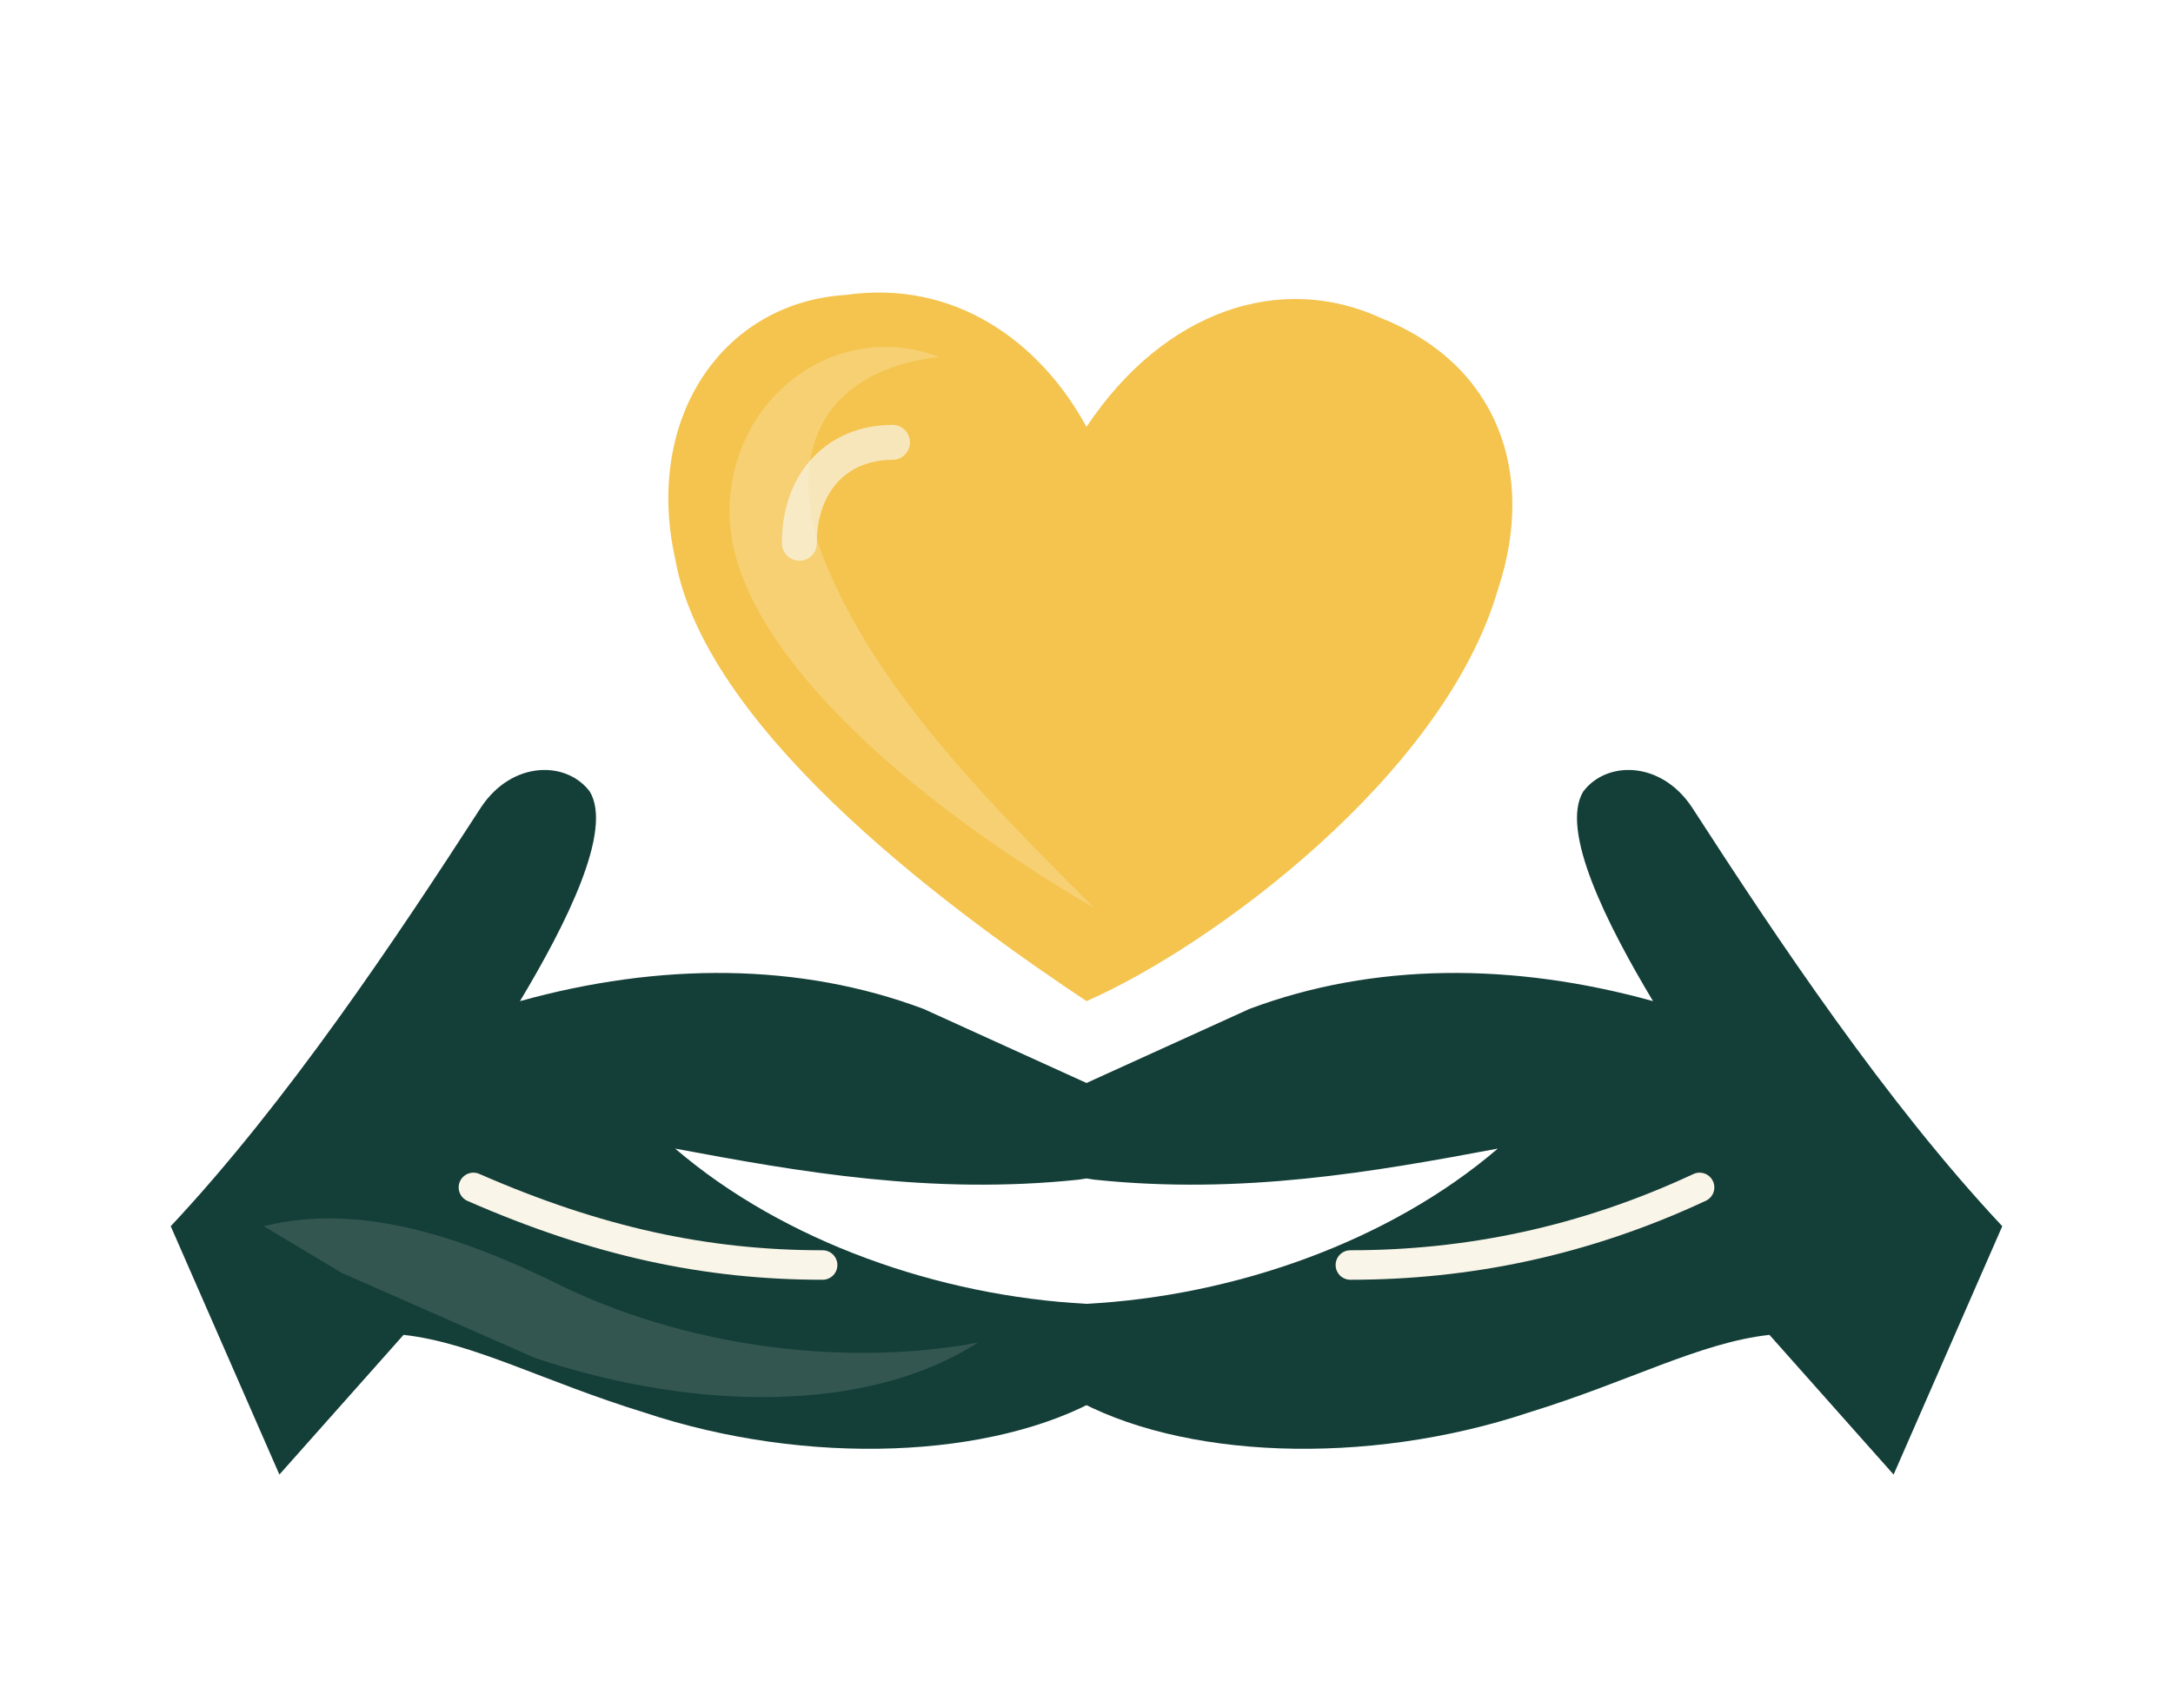
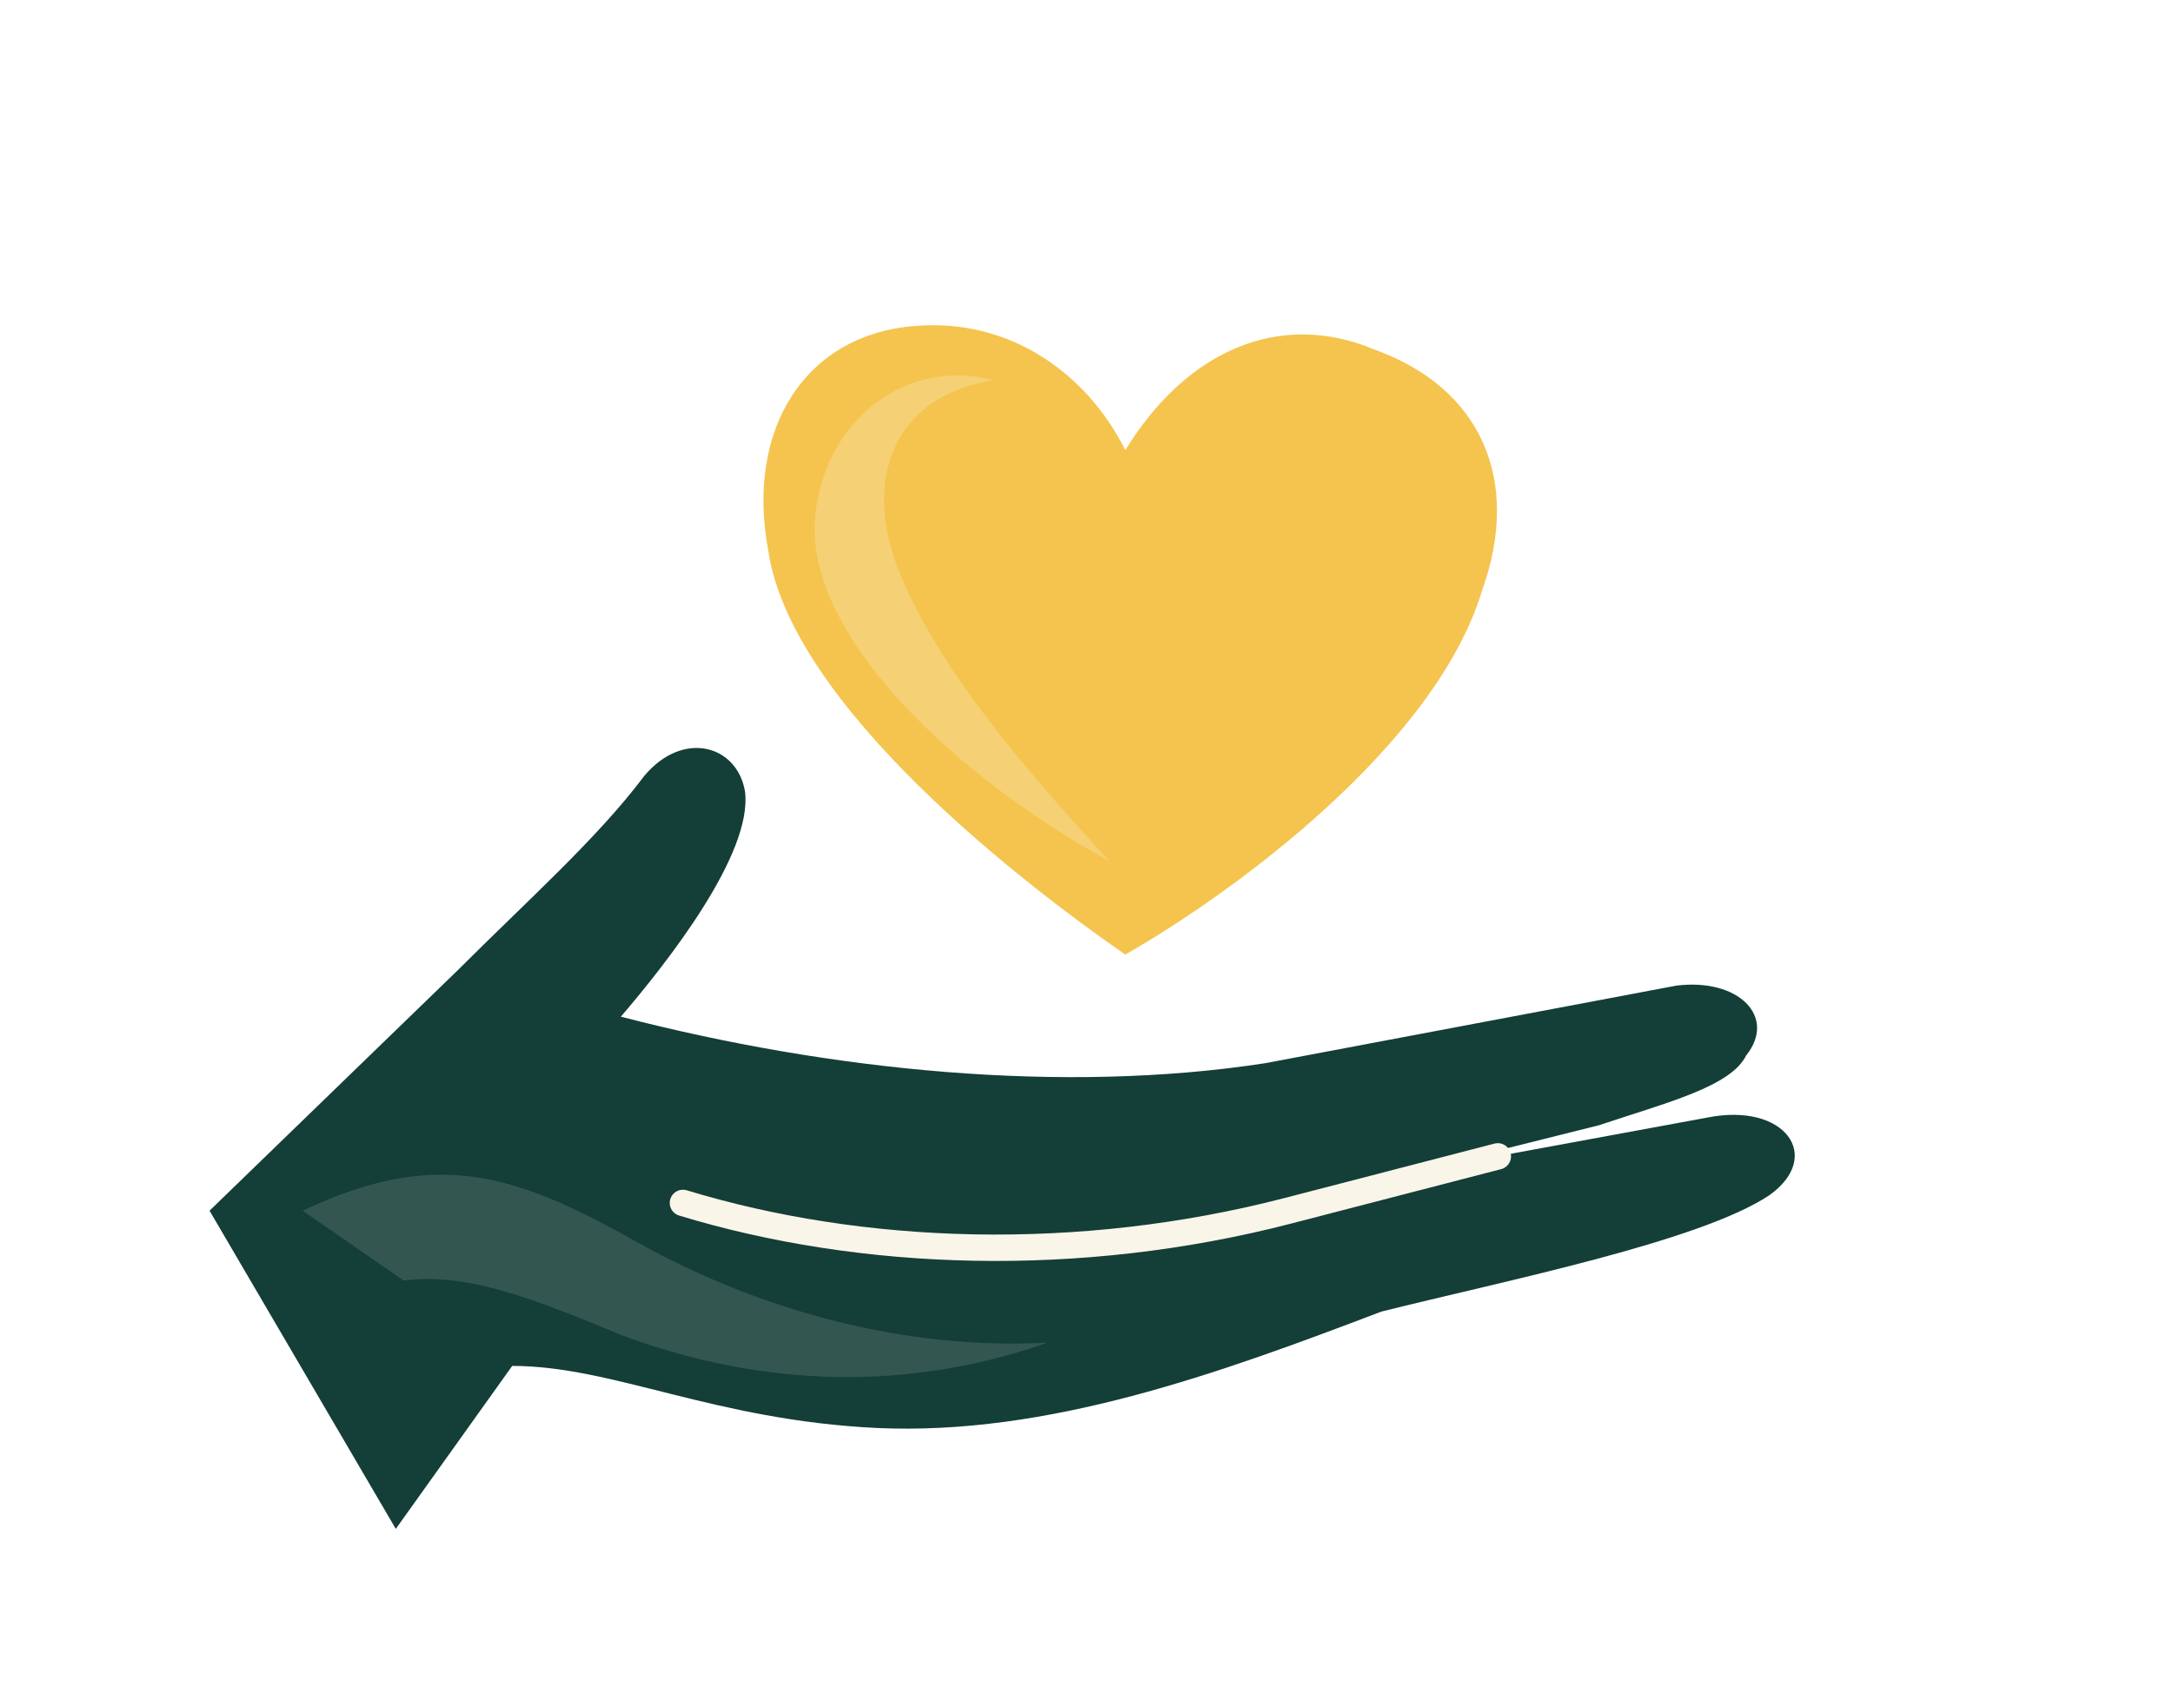
<svg xmlns="http://www.w3.org/2000/svg" viewBox="0 0 280 220" fill="none">
-   <path d="M140 129c-15-10-49-34-53-57-4-18 6-33 22-34 14-2 25 6 31 17 10-15 25-20 38-14 15 6 20 20 15 35-7 24-37 46-53 53Z" fill="#F4C44E" />
-   <path d="M22 158c15-16 29-37 40-54 4-6 11-6 14-2 3 5-3 17-9 27 18-5 36-5 52 1l22 10c7 4 6 11-2 12-19 2-36-1-52-4 14 12 34 19 53 20 9 1 10 8 2 12-14 8-38 9-59 2-13-4-22-9-31-10l-16 18Z" fill="#143E38" />
-   <path d="M258 158c-15-16-29-37-40-54-4-6-11-6-14-2-3 5 3 17 9 27-18-5-36-5-52 1l-22 10c-7 4-6 11 2 12 19 2 36-1 52-4-14 12-34 19-53 20-9 1-10 8-2 12 14 8 38 9 59 2 13-4 22-9 31-10l16 18Z" fill="#143E38" />
-   <path d="M61 153c16 7 30 10 45 10m113-10c-15 7-30 10-45 10" stroke="#FAF5E9" stroke-width="3.8" stroke-linecap="round" />
-   <path d="M103 70c0-8 5-13 12-13" stroke="#FAF5E9" stroke-width="4.5" stroke-linecap="round" opacity=".7" />
-   <path d="M94 66c0-15 14-25 27-20-17 2-20 15-14 28 7 16 21 30 34 43-24-14-47-34-47-51Z" fill="#FAF5E9" opacity=".24" />
-   <path d="M34 158c12-3 25 1 39 8 17 8 37 10 53 7-14 9-36 9-57 2l-25-11Z" fill="#FAF5E9" opacity=".14" />
+   <path d="M145 123c-13-9-43-32-46-52-3-16 5-28 19-29 12-1 22 6 27 16 8-13 20-18 32-13 14 5 19 17 14 31-6 20-32 39-46 47Z" fill="#F4C44E" />
+   <path d="M27 156 59 125c9-9 18-17 24-25 5-6 12-4 13 2 1 8-10 22-16 29 27 7 57 10 83 6l53-10c8-1 13 4 9 9-2 4-10 6-19 9l-24 6 38-7c10-2 15 5 8 10-9 6-34 11-50 15-21 8-43 16-65 15-21-1-34-8-47-8l-15 21Z" fill="#143E38" />
+   <path d="M88 155c23 7 51 8 78 1l27-7" stroke="#FAF5E9" stroke-width="3.4" stroke-linecap="round" />
+   <path d="M39 156c17-8 27-5 43 4 16 9 35 14 53 13-20 7-39 5-55-1-12-5-20-8-28-7Z" fill="#FAF5E9" opacity=".14" />
+   <path d="M105 67c1-13 12-21 23-18-13 2-17 13-12 25 5 12 15 24 27 37-20-11-39-29-38-44Z" fill="#FAF5E9" opacity=".25" />
</svg>
